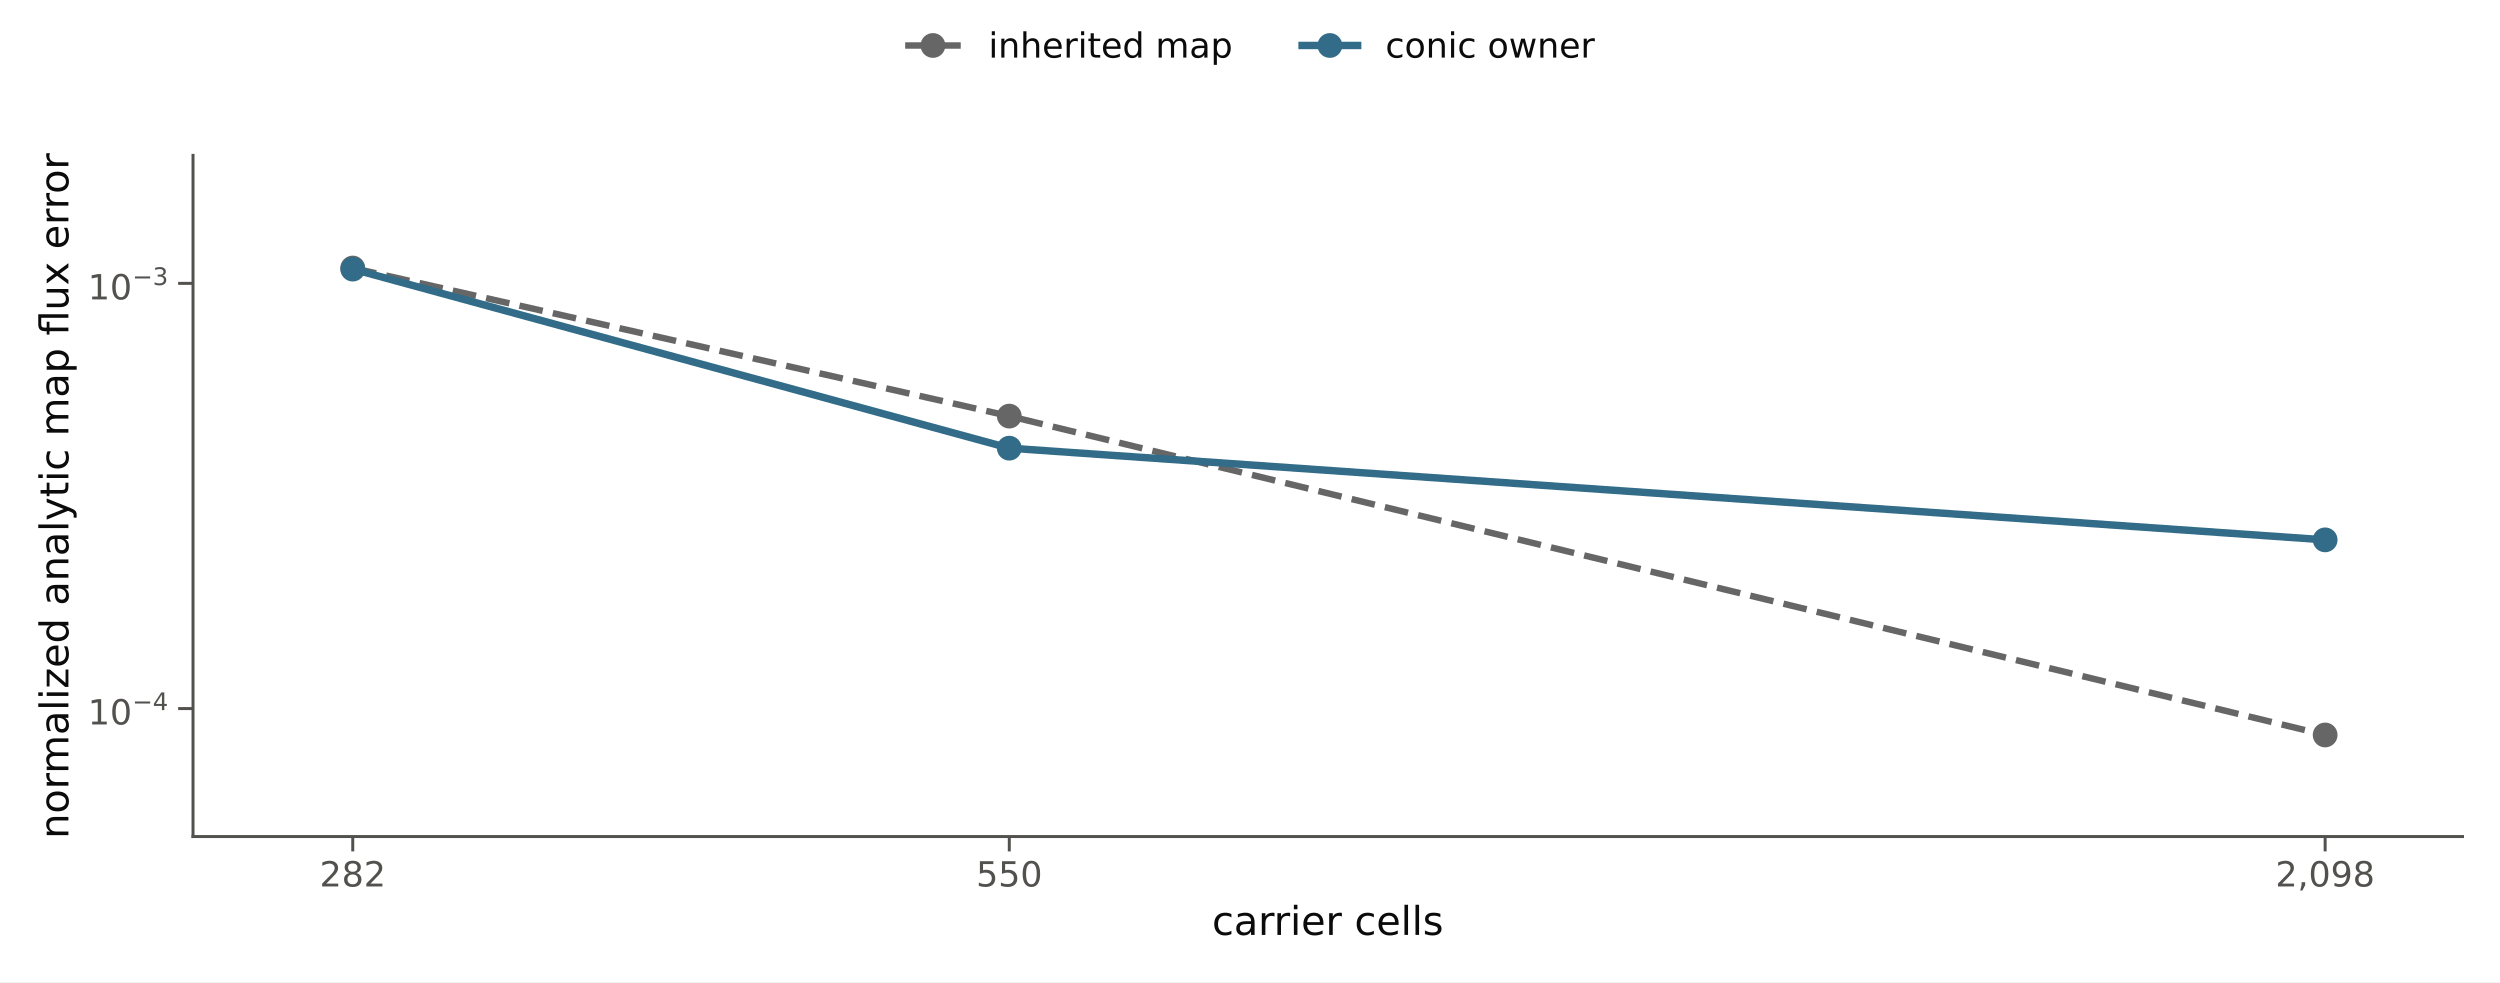
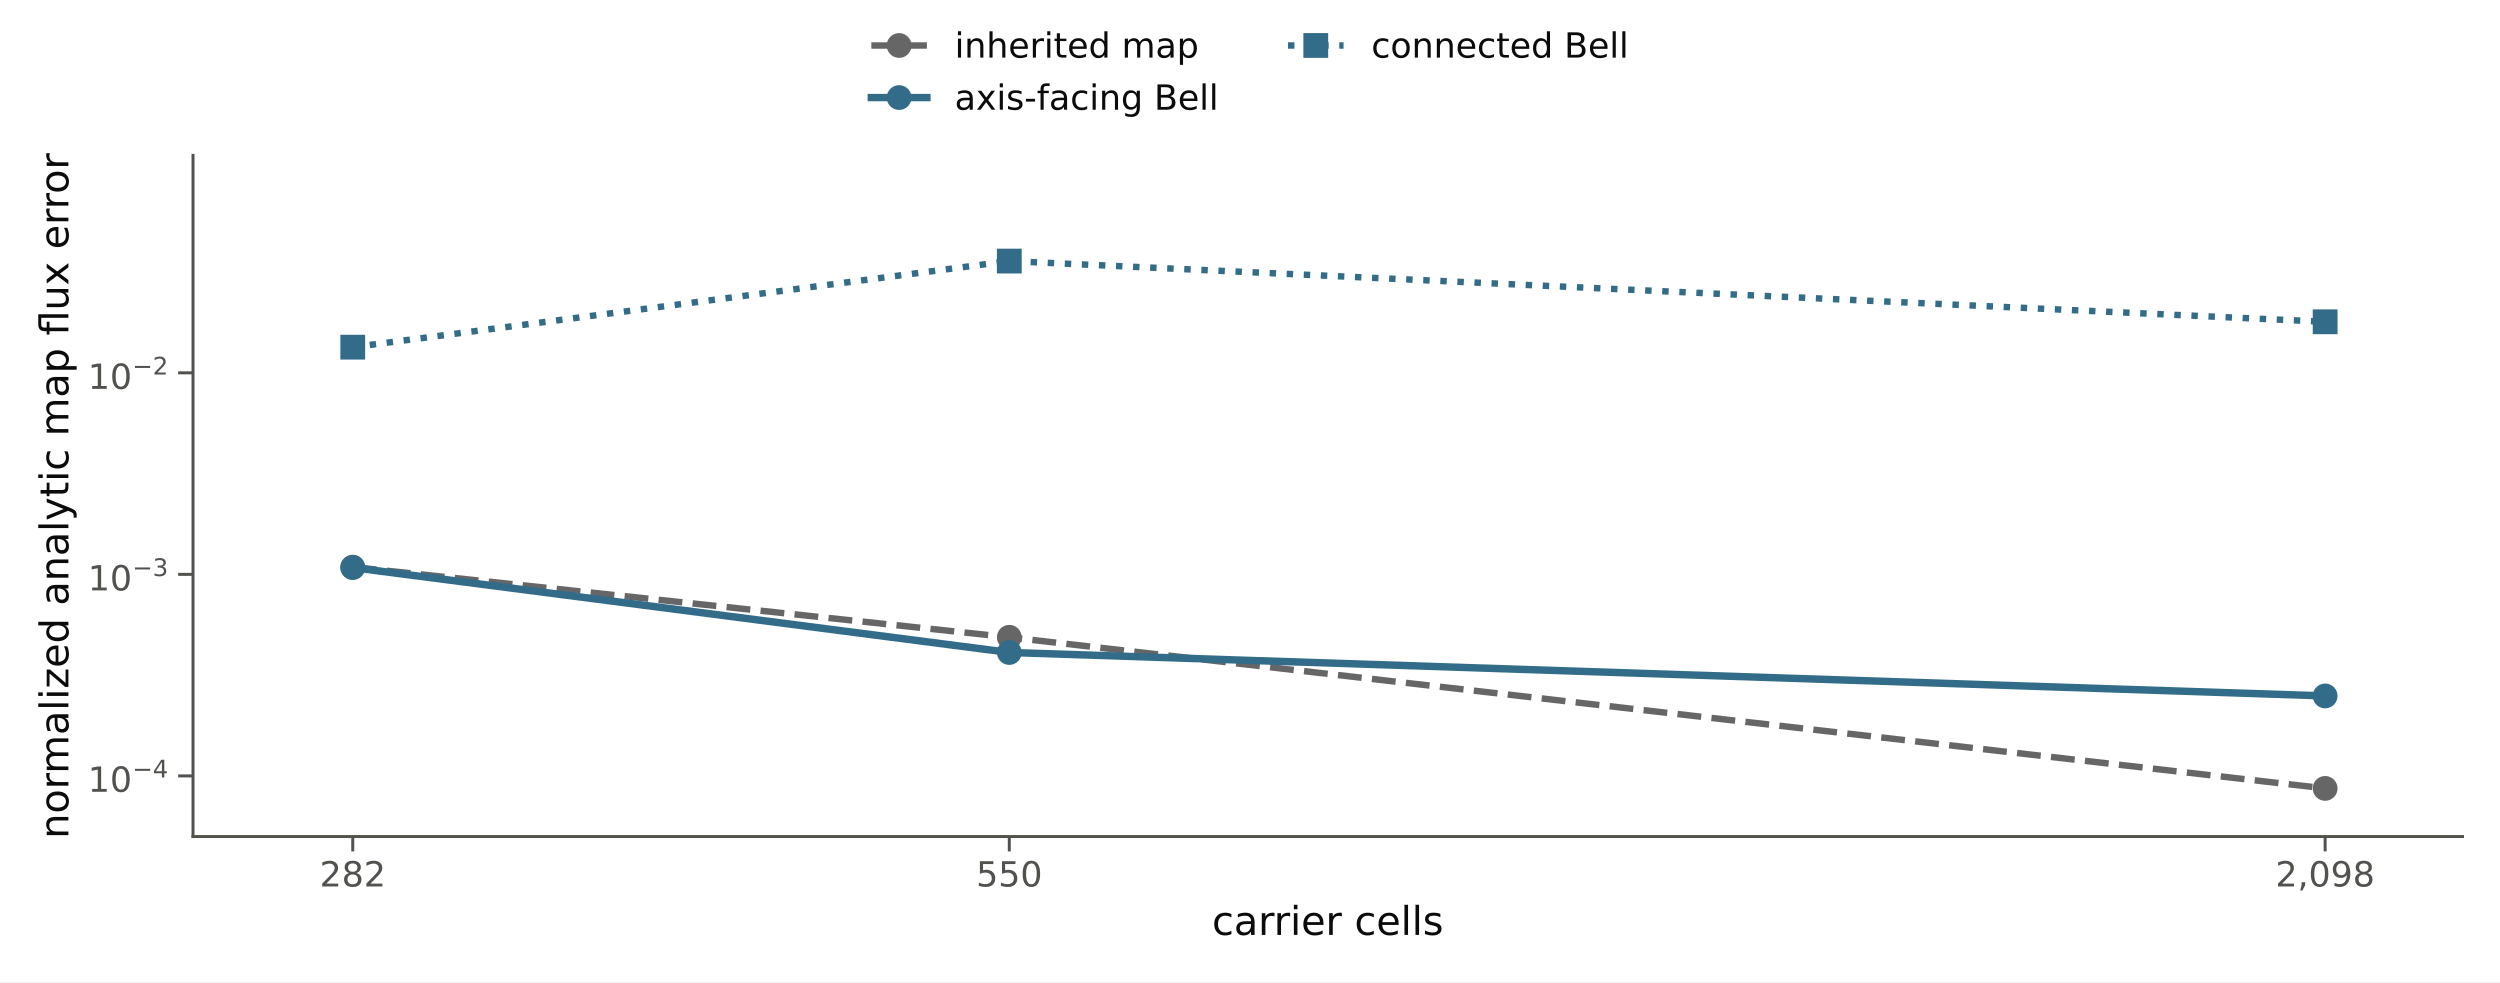
<svg xmlns="http://www.w3.org/2000/svg" xmlns:xlink="http://www.w3.org/1999/xlink" width="1008pt" height="396pt" viewBox="0 0 1008 396" version="1.1">
  <defs>
    <style type="text/css">*{stroke-linejoin: round; stroke-linecap: butt}</style>
  </defs>
  <g id="figure_1">
    <g id="patch_1">
      <path d="M 0 396  L 1008 396  L 1008 0  L 0 0  z " style="fill: #ffffff" />
    </g>
    <g id="axes_1">
      <g id="patch_2">
        <path d="M 77.824 337.296  L 992.88 337.296  L 992.88 62.64  L 77.824 62.64  z " style="fill: #ffffff" />
      </g>
      <g id="matplotlib.axis_1">
        <g id="xtick_1">
          <g id="line2d_1">
            <defs>
-               <path id="m3c951282bc" d="M 0 0  L 0 6  " style="stroke: #52514e; stroke-width: 1.2" />
+               <path id="meec33af4cb" d="M 0 0  L 0 6  " style="stroke: #52514e; stroke-width: 1.2" />
            </defs>
            <g>
-               <use xlink:href="#m3c951282bc" x="142.227" y="337.296" style="fill: #52514e; stroke: #52514e; stroke-width: 1.2" />
+               <use xlink:href="#meec33af4cb" x="142.227" y="337.296" style="fill: #52514e; stroke: #52514e; stroke-width: 1.2" />
            </g>
          </g>
          <g id="text_1">
            <g style="fill: #52514e" transform="translate(128.8656 357.433) scale(0.14 -0.14)">
              <defs>
                <path id="DejaVuSans-15" d="M 1228 531  L 3431 531  L 3431 0  L 469 0  L 469 531  Q 828 903 1448 1529  Q 2069 2156 2228 2338  Q 2531 2678 2651 2914  Q 2772 3150 2772 3378  Q 2772 3750 2511 3984  Q 2250 4219 1831 4219  Q 1534 4219 1204 4116  Q 875 4013 500 3803  L 500 4441  Q 881 4594 1212 4672  Q 1544 4750 1819 4750  Q 2544 4750 2975 4387  Q 3406 4025 3406 3419  Q 3406 3131 3298 2873  Q 3191 2616 2906 2266  Q 2828 2175 2409 1742  Q 1991 1309 1228 531  z " transform="scale(0.015625)" />
                <path id="DejaVuSans-1b" d="M 2034 2216  Q 1584 2216 1326 1975  Q 1069 1734 1069 1313  Q 1069 891 1326 650  Q 1584 409 2034 409  Q 2484 409 2743 651  Q 3003 894 3003 1313  Q 3003 1734 2745 1975  Q 2488 2216 2034 2216  z M 1403 2484  Q 997 2584 770 2862  Q 544 3141 544 3541  Q 544 4100 942 4425  Q 1341 4750 2034 4750  Q 2731 4750 3128 4425  Q 3525 4100 3525 3541  Q 3525 3141 3298 2862  Q 3072 2584 2669 2484  Q 3125 2378 3379 2068  Q 3634 1759 3634 1313  Q 3634 634 3220 271  Q 2806 -91 2034 -91  Q 1263 -91 848 271  Q 434 634 434 1313  Q 434 1759 690 2068  Q 947 2378 1403 2484  z M 1172 3481  Q 1172 3119 1398 2916  Q 1625 2713 2034 2713  Q 2441 2713 2670 2916  Q 2900 3119 2900 3481  Q 2900 3844 2670 4047  Q 2441 4250 2034 4250  Q 1625 4250 1398 4047  Q 1172 3844 1172 3481  z " transform="scale(0.015625)" />
              </defs>
              <use xlink:href="#DejaVuSans-15" />
              <use xlink:href="#DejaVuSans-1b" transform="translate(63.625 0)" />
              <use xlink:href="#DejaVuSans-15" transform="translate(127.25 0)" />
            </g>
          </g>
        </g>
        <g id="xtick_2">
          <g id="line2d_2">
            <g>
-               <use xlink:href="#m3c951282bc" x="406.946" y="337.296" style="fill: #52514e; stroke: #52514e; stroke-width: 1.2" />
+               <use xlink:href="#meec33af4cb" x="406.946" y="337.296" style="fill: #52514e; stroke: #52514e; stroke-width: 1.2" />
            </g>
          </g>
          <g id="text_2">
            <g style="fill: #52514e" transform="translate(393.5852 357.433) scale(0.14 -0.14)">
              <defs>
                <path id="DejaVuSans-18" d="M 691 4666  L 3169 4666  L 3169 4134  L 1269 4134  L 1269 2991  Q 1406 3038 1543 3061  Q 1681 3084 1819 3084  Q 2600 3084 3056 2656  Q 3513 2228 3513 1497  Q 3513 744 3044 326  Q 2575 -91 1722 -91  Q 1428 -91 1123 -41  Q 819 9 494 109  L 494 744  Q 775 591 1075 516  Q 1375 441 1709 441  Q 2250 441 2565 725  Q 2881 1009 2881 1497  Q 2881 1984 2565 2268  Q 2250 2553 1709 2553  Q 1456 2553 1204 2497  Q 953 2441 691 2322  L 691 4666  z " transform="scale(0.015625)" />
                <path id="DejaVuSans-13" d="M 2034 4250  Q 1547 4250 1301 3770  Q 1056 3291 1056 2328  Q 1056 1369 1301 889  Q 1547 409 2034 409  Q 2525 409 2770 889  Q 3016 1369 3016 2328  Q 3016 3291 2770 3770  Q 2525 4250 2034 4250  z M 2034 4750  Q 2819 4750 3233 4129  Q 3647 3509 3647 2328  Q 3647 1150 3233 529  Q 2819 -91 2034 -91  Q 1250 -91 836 529  Q 422 1150 422 2328  Q 422 3509 836 4129  Q 1250 4750 2034 4750  z " transform="scale(0.015625)" />
              </defs>
              <use xlink:href="#DejaVuSans-18" />
              <use xlink:href="#DejaVuSans-18" transform="translate(63.625 0)" />
              <use xlink:href="#DejaVuSans-13" transform="translate(127.25 0)" />
            </g>
          </g>
        </g>
        <g id="xtick_3">
          <g id="line2d_3">
            <g>
-               <use xlink:href="#m3c951282bc" x="937.495" y="337.296" style="fill: #52514e; stroke: #52514e; stroke-width: 1.2" />
+               <use xlink:href="#meec33af4cb" x="937.495" y="337.296" style="fill: #52514e; stroke: #52514e; stroke-width: 1.2" />
            </g>
          </g>
          <g id="text_3">
            <g style="fill: #52514e" transform="translate(917.4554 357.433) scale(0.14 -0.14)">
              <defs>
                <path id="DejaVuSans-f" d="M 750 794  L 1409 794  L 1409 256  L 897 -744  L 494 -744  L 750 256  L 750 794  z " transform="scale(0.015625)" />
                <path id="DejaVuSans-1c" d="M 703 97  L 703 672  Q 941 559 1184 500  Q 1428 441 1663 441  Q 2288 441 2617 861  Q 2947 1281 2994 2138  Q 2813 1869 2534 1725  Q 2256 1581 1919 1581  Q 1219 1581 811 2004  Q 403 2428 403 3163  Q 403 3881 828 4315  Q 1253 4750 1959 4750  Q 2769 4750 3195 4129  Q 3622 3509 3622 2328  Q 3622 1225 3098 567  Q 2575 -91 1691 -91  Q 1453 -91 1209 -44  Q 966 3 703 97  z M 1959 2075  Q 2384 2075 2632 2365  Q 2881 2656 2881 3163  Q 2881 3666 2632 3958  Q 2384 4250 1959 4250  Q 1534 4250 1286 3958  Q 1038 3666 1038 3163  Q 1038 2656 1286 2365  Q 1534 2075 1959 2075  z " transform="scale(0.015625)" />
              </defs>
              <use xlink:href="#DejaVuSans-15" />
              <use xlink:href="#DejaVuSans-f" transform="translate(63.625 0)" />
              <use xlink:href="#DejaVuSans-13" transform="translate(95.40625 0)" />
              <use xlink:href="#DejaVuSans-1c" transform="translate(159.0312 0)" />
              <use xlink:href="#DejaVuSans-1b" transform="translate(222.6562 0)" />
            </g>
          </g>
        </g>
        <g id="text_4">
          <g style="fill: #0b0b0b" transform="translate(488.7031 376.9538) scale(0.16 -0.16)">
            <defs>
              <path id="DejaVuSans-46" d="M 3122 3366  L 3122 2828  Q 2878 2963 2633 3030  Q 2388 3097 2138 3097  Q 1578 3097 1268 2742  Q 959 2388 959 1747  Q 959 1106 1268 751  Q 1578 397 2138 397  Q 2388 397 2633 464  Q 2878 531 3122 666  L 3122 134  Q 2881 22 2623 -34  Q 2366 -91 2075 -91  Q 1284 -91 818 406  Q 353 903 353 1747  Q 353 2603 823 3093  Q 1294 3584 2113 3584  Q 2378 3584 2631 3529  Q 2884 3475 3122 3366  z " transform="scale(0.015625)" />
              <path id="DejaVuSans-44" d="M 2194 1759  Q 1497 1759 1228 1600  Q 959 1441 959 1056  Q 959 750 1161 570  Q 1363 391 1709 391  Q 2188 391 2477 730  Q 2766 1069 2766 1631  L 2766 1759  L 2194 1759  z M 3341 1997  L 3341 0  L 2766 0  L 2766 531  Q 2569 213 2275 61  Q 1981 -91 1556 -91  Q 1019 -91 701 211  Q 384 513 384 1019  Q 384 1609 779 1909  Q 1175 2209 1959 2209  L 2766 2209  L 2766 2266  Q 2766 2663 2505 2880  Q 2244 3097 1772 3097  Q 1472 3097 1187 3025  Q 903 2953 641 2809  L 641 3341  Q 956 3463 1253 3523  Q 1550 3584 1831 3584  Q 2591 3584 2966 3190  Q 3341 2797 3341 1997  z " transform="scale(0.015625)" />
              <path id="DejaVuSans-55" d="M 2631 2963  Q 2534 3019 2420 3045  Q 2306 3072 2169 3072  Q 1681 3072 1420 2755  Q 1159 2438 1159 1844  L 1159 0  L 581 0  L 581 3500  L 1159 3500  L 1159 2956  Q 1341 3275 1631 3429  Q 1922 3584 2338 3584  Q 2397 3584 2469 3576  Q 2541 3569 2628 3553  L 2631 2963  z " transform="scale(0.015625)" />
              <path id="DejaVuSans-4c" d="M 603 3500  L 1178 3500  L 1178 0  L 603 0  L 603 3500  z M 603 4863  L 1178 4863  L 1178 4134  L 603 4134  L 603 4863  z " transform="scale(0.015625)" />
              <path id="DejaVuSans-48" d="M 3597 1894  L 3597 1613  L 953 1613  Q 991 1019 1311 708  Q 1631 397 2203 397  Q 2534 397 2845 478  Q 3156 559 3463 722  L 3463 178  Q 3153 47 2828 -22  Q 2503 -91 2169 -91  Q 1331 -91 842 396  Q 353 884 353 1716  Q 353 2575 817 3079  Q 1281 3584 2069 3584  Q 2775 3584 3186 3129  Q 3597 2675 3597 1894  z M 3022 2063  Q 3016 2534 2758 2815  Q 2500 3097 2075 3097  Q 1594 3097 1305 2825  Q 1016 2553 972 2059  L 3022 2063  z " transform="scale(0.015625)" />
              <path id="DejaVuSans-3" transform="scale(0.015625)" />
              <path id="DejaVuSans-4f" d="M 603 4863  L 1178 4863  L 1178 0  L 603 0  L 603 4863  z " transform="scale(0.015625)" />
              <path id="DejaVuSans-56" d="M 2834 3397  L 2834 2853  Q 2591 2978 2328 3040  Q 2066 3103 1784 3103  Q 1356 3103 1142 2972  Q 928 2841 928 2578  Q 928 2378 1081 2264  Q 1234 2150 1697 2047  L 1894 2003  Q 2506 1872 2764 1633  Q 3022 1394 3022 966  Q 3022 478 2636 193  Q 2250 -91 1575 -91  Q 1294 -91 989 -36  Q 684 19 347 128  L 347 722  Q 666 556 975 473  Q 1284 391 1588 391  Q 1994 391 2212 530  Q 2431 669 2431 922  Q 2431 1156 2273 1281  Q 2116 1406 1581 1522  L 1381 1569  Q 847 1681 609 1914  Q 372 2147 372 2553  Q 372 3047 722 3315  Q 1072 3584 1716 3584  Q 2034 3584 2315 3537  Q 2597 3491 2834 3397  z " transform="scale(0.015625)" />
            </defs>
            <use xlink:href="#DejaVuSans-46" />
            <use xlink:href="#DejaVuSans-44" transform="translate(54.98438 0)" />
            <use xlink:href="#DejaVuSans-55" transform="translate(116.2656 0)" />
            <use xlink:href="#DejaVuSans-55" transform="translate(155.625 0)" />
            <use xlink:href="#DejaVuSans-4c" transform="translate(196.7344 0)" />
            <use xlink:href="#DejaVuSans-48" transform="translate(224.5156 0)" />
            <use xlink:href="#DejaVuSans-55" transform="translate(286.0469 0)" />
            <use xlink:href="#DejaVuSans-3" transform="translate(327.1562 0)" />
            <use xlink:href="#DejaVuSans-46" transform="translate(358.9375 0)" />
            <use xlink:href="#DejaVuSans-48" transform="translate(413.9219 0)" />
            <use xlink:href="#DejaVuSans-4f" transform="translate(475.4531 0)" />
            <use xlink:href="#DejaVuSans-4f" transform="translate(503.2344 0)" />
            <use xlink:href="#DejaVuSans-56" transform="translate(531.0156 0)" />
          </g>
        </g>
      </g>
      <g id="matplotlib.axis_2">
        <g id="ytick_1">
          <g id="line2d_4">
            <defs>
-               <path id="m61aadfc9d7" d="M 0 0  L -6 0  " style="stroke: #52514e; stroke-width: 1.2" />
+               <path id="mda7ad9b486" d="M 0 0  L -6 0  " style="stroke: #52514e; stroke-width: 1.2" />
            </defs>
            <g>
-               <use xlink:href="#m61aadfc9d7" x="77.824" y="285.688" style="fill: #52514e; stroke: #52514e; stroke-width: 1.2" />
+               <use xlink:href="#mda7ad9b486" x="77.824" y="312.836" style="fill: #52514e; stroke: #52514e; stroke-width: 1.2" />
            </g>
          </g>
          <g id="text_5">
-             <g style="fill: #52514e" transform="translate(35.42375 292.1978) scale(0.14 -0.14)">
+             <g style="fill: #52514e" transform="translate(35.42375 319.3463) scale(0.14 -0.14)">
              <defs>
                <path id="DejaVuSans-14" d="M 794 531  L 1825 531  L 1825 4091  L 703 3866  L 703 4441  L 1819 4666  L 2450 4666  L 2450 531  L 3481 531  L 3481 0  L 794 0  L 794 531  z " transform="scale(0.015625)" />
                <path id="DejaVuSans-c9c" d="M 678 2272  L 4684 2272  L 4684 1741  L 678 1741  L 678 2272  z " transform="scale(0.015625)" />
                <path id="DejaVuSans-17" d="M 2419 4116  L 825 1625  L 2419 1625  L 2419 4116  z M 2253 4666  L 3047 4666  L 3047 1625  L 3713 1625  L 3713 1100  L 3047 1100  L 3047 0  L 2419 0  L 2419 1100  L 313 1100  L 313 1709  L 2253 4666  z " transform="scale(0.015625)" />
              </defs>
              <use xlink:href="#DejaVuSans-14" transform="translate(0 0.665625)" />
              <use xlink:href="#DejaVuSans-13" transform="translate(63.62305 0.665625)" />
              <use xlink:href="#DejaVuSans-c9c" transform="translate(128.2031 41.96563) scale(0.7)" />
              <use xlink:href="#DejaVuSans-17" transform="translate(186.8555 41.96563) scale(0.7)" />
            </g>
          </g>
        </g>
        <g id="ytick_2">
          <g id="line2d_5">
            <g>
-               <use xlink:href="#m61aadfc9d7" x="77.824" y="114.248" style="fill: #52514e; stroke: #52514e; stroke-width: 1.2" />
+               <use xlink:href="#mda7ad9b486" x="77.824" y="231.582" style="fill: #52514e; stroke: #52514e; stroke-width: 1.2" />
            </g>
          </g>
          <g id="text_6">
-             <g style="fill: #52514e" transform="translate(35.42375 120.8284) scale(0.14 -0.14)">
+             <g style="fill: #52514e" transform="translate(35.42375 238.1621) scale(0.14 -0.14)">
              <defs>
                <path id="DejaVuSans-16" d="M 2597 2516  Q 3050 2419 3304 2112  Q 3559 1806 3559 1356  Q 3559 666 3084 287  Q 2609 -91 1734 -91  Q 1441 -91 1130 -33  Q 819 25 488 141  L 488 750  Q 750 597 1062 519  Q 1375 441 1716 441  Q 2309 441 2620 675  Q 2931 909 2931 1356  Q 2931 1769 2642 2001  Q 2353 2234 1838 2234  L 1294 2234  L 1294 2753  L 1863 2753  Q 2328 2753 2575 2939  Q 2822 3125 2822 3475  Q 2822 3834 2567 4026  Q 2313 4219 1838 4219  Q 1578 4219 1281 4162  Q 984 4106 628 3988  L 628 4550  Q 988 4650 1302 4700  Q 1616 4750 1894 4750  Q 2613 4750 3031 4423  Q 3450 4097 3450 3541  Q 3450 3153 3228 2886  Q 3006 2619 2597 2516  z " transform="scale(0.015625)" />
              </defs>
              <use xlink:href="#DejaVuSans-14" transform="translate(0 0.746875)" />
              <use xlink:href="#DejaVuSans-13" transform="translate(63.62305 0.746875)" />
              <use xlink:href="#DejaVuSans-c9c" transform="translate(128.2031 42.04688) scale(0.7)" />
              <use xlink:href="#DejaVuSans-16" transform="translate(186.8555 42.04688) scale(0.7)" />
            </g>
          </g>
        </g>
-         <g id="text_7">
+         <g id="ytick_3">
+           <g id="line2d_6">
+             <g>
+               <use xlink:href="#mda7ad9b486" x="77.824" y="150.328" style="fill: #52514e; stroke: #52514e; stroke-width: 1.2" />
+             </g>
+           </g>
+           <g id="text_7">
+             <g style="fill: #52514e" transform="translate(35.42375 156.908) scale(0.14 -0.14)">
+               <use xlink:href="#DejaVuSans-14" transform="translate(0 0.746875)" />
+               <use xlink:href="#DejaVuSans-13" transform="translate(63.62305 0.746875)" />
+               <use xlink:href="#DejaVuSans-c9c" transform="translate(128.2031 42.04688) scale(0.7)" />
+               <use xlink:href="#DejaVuSans-15" transform="translate(186.8555 42.04688) scale(0.7)" />
+             </g>
+           </g>
+         </g>
+         <g id="text_8">
          <g style="fill: #0b0b0b" transform="translate(27.58 338.1669) rotate(-90) scale(0.16 -0.16)">
            <defs>
              <path id="DejaVuSans-51" d="M 3513 2113  L 3513 0  L 2938 0  L 2938 2094  Q 2938 2591 2744 2837  Q 2550 3084 2163 3084  Q 1697 3084 1428 2787  Q 1159 2491 1159 1978  L 1159 0  L 581 0  L 581 3500  L 1159 3500  L 1159 2956  Q 1366 3272 1645 3428  Q 1925 3584 2291 3584  Q 2894 3584 3203 3211  Q 3513 2838 3513 2113  z " transform="scale(0.015625)" />
              <path id="DejaVuSans-52" d="M 1959 3097  Q 1497 3097 1228 2736  Q 959 2375 959 1747  Q 959 1119 1226 758  Q 1494 397 1959 397  Q 2419 397 2687 759  Q 2956 1122 2956 1747  Q 2956 2369 2687 2733  Q 2419 3097 1959 3097  z M 1959 3584  Q 2709 3584 3137 3096  Q 3566 2609 3566 1747  Q 3566 888 3137 398  Q 2709 -91 1959 -91  Q 1206 -91 779 398  Q 353 888 353 1747  Q 353 2609 779 3096  Q 1206 3584 1959 3584  z " transform="scale(0.015625)" />
              <path id="DejaVuSans-50" d="M 3328 2828  Q 3544 3216 3844 3400  Q 4144 3584 4550 3584  Q 5097 3584 5394 3201  Q 5691 2819 5691 2113  L 5691 0  L 5113 0  L 5113 2094  Q 5113 2597 4934 2840  Q 4756 3084 4391 3084  Q 3944 3084 3684 2787  Q 3425 2491 3425 1978  L 3425 0  L 2847 0  L 2847 2094  Q 2847 2600 2669 2842  Q 2491 3084 2119 3084  Q 1678 3084 1418 2786  Q 1159 2488 1159 1978  L 1159 0  L 581 0  L 581 3500  L 1159 3500  L 1159 2956  Q 1356 3278 1631 3431  Q 1906 3584 2284 3584  Q 2666 3584 2933 3390  Q 3200 3197 3328 2828  z " transform="scale(0.015625)" />
              <path id="DejaVuSans-5d" d="M 353 3500  L 3084 3500  L 3084 2975  L 922 459  L 3084 459  L 3084 0  L 275 0  L 275 525  L 2438 3041  L 353 3041  L 353 3500  z " transform="scale(0.015625)" />
              <path id="DejaVuSans-47" d="M 2906 2969  L 2906 4863  L 3481 4863  L 3481 0  L 2906 0  L 2906 525  Q 2725 213 2448 61  Q 2172 -91 1784 -91  Q 1150 -91 751 415  Q 353 922 353 1747  Q 353 2572 751 3078  Q 1150 3584 1784 3584  Q 2172 3584 2448 3432  Q 2725 3281 2906 2969  z M 947 1747  Q 947 1113 1208 752  Q 1469 391 1925 391  Q 2381 391 2643 752  Q 2906 1113 2906 1747  Q 2906 2381 2643 2742  Q 2381 3103 1925 3103  Q 1469 3103 1208 2742  Q 947 2381 947 1747  z " transform="scale(0.015625)" />
              <path id="DejaVuSans-5c" d="M 2059 -325  Q 1816 -950 1584 -1140  Q 1353 -1331 966 -1331  L 506 -1331  L 506 -850  L 844 -850  Q 1081 -850 1212 -737  Q 1344 -625 1503 -206  L 1606 56  L 191 3500  L 800 3500  L 1894 763  L 2988 3500  L 3597 3500  L 2059 -325  z " transform="scale(0.015625)" />
              <path id="DejaVuSans-57" d="M 1172 4494  L 1172 3500  L 2356 3500  L 2356 3053  L 1172 3053  L 1172 1153  Q 1172 725 1289 603  Q 1406 481 1766 481  L 2356 481  L 2356 0  L 1766 0  Q 1100 0 847 248  Q 594 497 594 1153  L 594 3053  L 172 3053  L 172 3500  L 594 3500  L 594 4494  L 1172 4494  z " transform="scale(0.015625)" />
              <path id="DejaVuSans-53" d="M 1159 525  L 1159 -1331  L 581 -1331  L 581 3500  L 1159 3500  L 1159 2969  Q 1341 3281 1617 3432  Q 1894 3584 2278 3584  Q 2916 3584 3314 3078  Q 3713 2572 3713 1747  Q 3713 922 3314 415  Q 2916 -91 2278 -91  Q 1894 -91 1617 61  Q 1341 213 1159 525  z M 3116 1747  Q 3116 2381 2855 2742  Q 2594 3103 2138 3103  Q 1681 3103 1420 2742  Q 1159 2381 1159 1747  Q 1159 1113 1420 752  Q 1681 391 2138 391  Q 2594 391 2855 752  Q 3116 1113 3116 1747  z " transform="scale(0.015625)" />
              <path id="DejaVuSans-13b0" d="M 1831 4863  L 3431 4863  L 3431 0  L 2853 0  L 2853 4384  L 1825 4384  Q 1516 4384 1395 4259  Q 1275 4134 1275 3809  L 1275 3500  L 2222 3500  L 2222 3053  L 1275 3053  L 1275 0  L 697 0  L 697 3053  L 147 3053  L 147 3500  L 697 3500  L 697 3744  Q 697 4328 969 4595  Q 1241 4863 1831 4863  z " transform="scale(0.015625)" />
              <path id="DejaVuSans-58" d="M 544 1381  L 544 3500  L 1119 3500  L 1119 1403  Q 1119 906 1312 657  Q 1506 409 1894 409  Q 2359 409 2629 706  Q 2900 1003 2900 1516  L 2900 3500  L 3475 3500  L 3475 0  L 2900 0  L 2900 538  Q 2691 219 2414 64  Q 2138 -91 1772 -91  Q 1169 -91 856 284  Q 544 659 544 1381  z M 1991 3584  L 1991 3584  z " transform="scale(0.015625)" />
              <path id="DejaVuSans-5b" d="M 3513 3500  L 2247 1797  L 3578 0  L 2900 0  L 1881 1375  L 863 0  L 184 0  L 1544 1831  L 300 3500  L 978 3500  L 1906 2253  L 2834 3500  L 3513 3500  z " transform="scale(0.015625)" />
            </defs>
            <use xlink:href="#DejaVuSans-51" />
            <use xlink:href="#DejaVuSans-52" transform="translate(63.375 0)" />
            <use xlink:href="#DejaVuSans-55" transform="translate(124.5625 0)" />
            <use xlink:href="#DejaVuSans-50" transform="translate(163.9219 0)" />
            <use xlink:href="#DejaVuSans-44" transform="translate(261.3281 0)" />
            <use xlink:href="#DejaVuSans-4f" transform="translate(322.6094 0)" />
            <use xlink:href="#DejaVuSans-4c" transform="translate(350.3906 0)" />
            <use xlink:href="#DejaVuSans-5d" transform="translate(378.1719 0)" />
            <use xlink:href="#DejaVuSans-48" transform="translate(430.6562 0)" />
            <use xlink:href="#DejaVuSans-47" transform="translate(492.1875 0)" />
            <use xlink:href="#DejaVuSans-3" transform="translate(555.6719 0)" />
            <use xlink:href="#DejaVuSans-44" transform="translate(587.4531 0)" />
            <use xlink:href="#DejaVuSans-51" transform="translate(648.7344 0)" />
            <use xlink:href="#DejaVuSans-44" transform="translate(712.1094 0)" />
            <use xlink:href="#DejaVuSans-4f" transform="translate(773.3906 0)" />
            <use xlink:href="#DejaVuSans-5c" transform="translate(801.1719 0)" />
            <use xlink:href="#DejaVuSans-57" transform="translate(860.3594 0)" />
            <use xlink:href="#DejaVuSans-4c" transform="translate(899.5625 0)" />
            <use xlink:href="#DejaVuSans-46" transform="translate(927.3438 0)" />
            <use xlink:href="#DejaVuSans-3" transform="translate(982.3281 0)" />
            <use xlink:href="#DejaVuSans-50" transform="translate(1014.109 0)" />
            <use xlink:href="#DejaVuSans-44" transform="translate(1111.516 0)" />
            <use xlink:href="#DejaVuSans-53" transform="translate(1172.797 0)" />
            <use xlink:href="#DejaVuSans-3" transform="translate(1236.281 0)" />
            <use xlink:href="#DejaVuSans-13b0" transform="translate(1268.062 0)" />
            <use xlink:href="#DejaVuSans-58" transform="translate(1331.047 0)" />
            <use xlink:href="#DejaVuSans-5b" transform="translate(1394.422 0)" />
            <use xlink:href="#DejaVuSans-3" transform="translate(1453.609 0)" />
            <use xlink:href="#DejaVuSans-48" transform="translate(1485.391 0)" />
            <use xlink:href="#DejaVuSans-55" transform="translate(1546.922 0)" />
            <use xlink:href="#DejaVuSans-55" transform="translate(1586.281 0)" />
            <use xlink:href="#DejaVuSans-52" transform="translate(1625.188 0)" />
            <use xlink:href="#DejaVuSans-55" transform="translate(1686.375 0)" />
          </g>
        </g>
      </g>
-       <g id="line2d_6">
-         <path d="M 142.227 108.066  L 406.946 167.777  L 937.495 296.343  " clip-path="url(#pf5f0179de7)" style="fill: none; stroke-dasharray: 9.62,4.16; stroke-dashoffset: 0; stroke: #666666; stroke-width: 2.6" />
+       <g id="line2d_7">
+         <path d="M 142.227 228.652  L 406.946 256.952  L 937.495 317.886  " clip-path="url(#p4a707e642b)" style="fill: none; stroke-dasharray: 9.62,4.16; stroke-dashoffset: 0; stroke: #666666; stroke-width: 2.6" />
        <defs>
-           <path id="mac9c0ed905" d="M 0 4.5  C 1.193 4.5 2.338 4.026 3.182 3.182  C 4.026 2.338 4.5 1.193 4.5 0  C 4.5 -1.193 4.026 -2.338 3.182 -3.182  C 2.338 -4.026 1.193 -4.5 0 -4.5  C -1.193 -4.5 -2.338 -4.026 -3.182 -3.182  C -4.026 -2.338 -4.5 -1.193 -4.5 0  C -4.5 1.193 -4.026 2.338 -3.182 3.182  C -2.338 4.026 -1.193 4.5 0 4.5  z " style="stroke: #666666" />
+           <path id="md268334e8a" d="M 0 4.5  C 1.193 4.5 2.338 4.026 3.182 3.182  C 4.026 2.338 4.5 1.193 4.5 0  C 4.5 -1.193 4.026 -2.338 3.182 -3.182  C 2.338 -4.026 1.193 -4.5 0 -4.5  C -1.193 -4.5 -2.338 -4.026 -3.182 -3.182  C -4.026 -2.338 -4.5 -1.193 -4.5 0  C -4.5 1.193 -4.026 2.338 -3.182 3.182  C -2.338 4.026 -1.193 4.5 0 4.5  z " style="stroke: #666666" />
        </defs>
-         <g clip-path="url(#pf5f0179de7)">
-           <use xlink:href="#mac9c0ed905" x="142.227" y="108.066" style="fill: #666666; stroke: #666666" />
-           <use xlink:href="#mac9c0ed905" x="406.946" y="167.777" style="fill: #666666; stroke: #666666" />
-           <use xlink:href="#mac9c0ed905" x="937.495" y="296.343" style="fill: #666666; stroke: #666666" />
-         </g>
-       </g>
-       <g id="line2d_7">
-         <path d="M 142.227 108.501  L 406.946 180.703  L 937.495 217.676  " clip-path="url(#pf5f0179de7)" style="fill: none; stroke: #326c88; stroke-width: 3; stroke-linecap: square" />
+         <g clip-path="url(#p4a707e642b)">
+           <use xlink:href="#md268334e8a" x="142.227" y="228.652" style="fill: #666666; stroke: #666666" />
+           <use xlink:href="#md268334e8a" x="406.946" y="256.952" style="fill: #666666; stroke: #666666" />
+           <use xlink:href="#md268334e8a" x="937.495" y="317.886" style="fill: #666666; stroke: #666666" />
+         </g>
+       </g>
+       <g id="line2d_8">
+         <path d="M 142.227 228.858  L 406.946 263.078  L 937.495 280.602  " clip-path="url(#p4a707e642b)" style="fill: none; stroke: #326c88; stroke-width: 3; stroke-linecap: square" />
        <defs>
-           <path id="mc314d4954a" d="M 0 4.5  C 1.193 4.5 2.338 4.026 3.182 3.182  C 4.026 2.338 4.5 1.193 4.5 0  C 4.5 -1.193 4.026 -2.338 3.182 -3.182  C 2.338 -4.026 1.193 -4.5 0 -4.5  C -1.193 -4.5 -2.338 -4.026 -3.182 -3.182  C -4.026 -2.338 -4.5 -1.193 -4.5 0  C -4.5 1.193 -4.026 2.338 -3.182 3.182  C -2.338 4.026 -1.193 4.5 0 4.5  z " style="stroke: #326c88" />
+           <path id="m6cd904370a" d="M 0 4.5  C 1.193 4.5 2.338 4.026 3.182 3.182  C 4.026 2.338 4.5 1.193 4.5 0  C 4.5 -1.193 4.026 -2.338 3.182 -3.182  C 2.338 -4.026 1.193 -4.5 0 -4.5  C -1.193 -4.5 -2.338 -4.026 -3.182 -3.182  C -4.026 -2.338 -4.5 -1.193 -4.5 0  C -4.5 1.193 -4.026 2.338 -3.182 3.182  C -2.338 4.026 -1.193 4.5 0 4.5  z " style="stroke: #326c88" />
        </defs>
-         <g clip-path="url(#pf5f0179de7)">
-           <use xlink:href="#mc314d4954a" x="142.227" y="108.501" style="fill: #326c88; stroke: #326c88" />
-           <use xlink:href="#mc314d4954a" x="406.946" y="180.703" style="fill: #326c88; stroke: #326c88" />
-           <use xlink:href="#mc314d4954a" x="937.495" y="217.676" style="fill: #326c88; stroke: #326c88" />
+         <g clip-path="url(#p4a707e642b)">
+           <use xlink:href="#m6cd904370a" x="142.227" y="228.858" style="fill: #326c88; stroke: #326c88" />
+           <use xlink:href="#m6cd904370a" x="406.946" y="263.078" style="fill: #326c88; stroke: #326c88" />
+           <use xlink:href="#m6cd904370a" x="937.495" y="280.602" style="fill: #326c88; stroke: #326c88" />
+         </g>
+       </g>
+       <g id="line2d_9">
+         <path d="M 142.227 139.979  L 406.946 105.265  L 937.495 129.744  " clip-path="url(#p4a707e642b)" style="fill: none; stroke-dasharray: 2.6,4.29; stroke-dashoffset: 0; stroke: #326c88; stroke-width: 2.6" />
+         <defs>
+           <path id="m122c08e098" d="M -4.5 4.5  L 4.5 4.5  L 4.5 -4.5  L -4.5 -4.5  z " style="stroke: #326c88; stroke-linejoin: miter" />
+         </defs>
+         <g clip-path="url(#p4a707e642b)">
+           <use xlink:href="#m122c08e098" x="142.227" y="139.979" style="fill: #326c88; stroke: #326c88; stroke-linejoin: miter" />
+           <use xlink:href="#m122c08e098" x="406.946" y="105.265" style="fill: #326c88; stroke: #326c88; stroke-linejoin: miter" />
+           <use xlink:href="#m122c08e098" x="937.495" y="129.744" style="fill: #326c88; stroke: #326c88; stroke-linejoin: miter" />
        </g>
      </g>
      <g id="patch_3">
        <path d="M 77.824 337.296  L 77.824 62.64  " style="fill: none; stroke: #52514e; stroke-width: 1.2; stroke-linejoin: miter; stroke-linecap: square" />
      </g>
      <g id="patch_4">
        <path d="M 77.824 337.296  L 992.88 337.296  " style="fill: none; stroke: #52514e; stroke-width: 1.2; stroke-linejoin: miter; stroke-linecap: square" />
      </g>
    </g>
    <g id="legend_1">
-       <g id="line2d_8">
-         <path d="M 364.966 18.338  L 376.166 18.338  L 387.366 18.338  " style="fill: none; stroke-dasharray: 9.62,4.16; stroke-dashoffset: 0; stroke: #666666; stroke-width: 2.6" />
+       <g id="line2d_10">
+         <path d="M 351.319 18.338  L 362.519 18.338  L 373.719 18.338  " style="fill: none; stroke-dasharray: 9.62,4.16; stroke-dashoffset: 0; stroke: #666666; stroke-width: 2.6" />
        <g>
-           <use xlink:href="#mac9c0ed905" x="376.166" y="18.338" style="fill: #666666; stroke: #666666" />
-         </g>
-       </g>
-       <g id="text_8">
-         <g style="fill: #0b0b0b" transform="translate(398.5658 23.23781) scale(0.14 -0.14)">
+           <use xlink:href="#md268334e8a" x="362.519" y="18.338" style="fill: #666666; stroke: #666666" />
+         </g>
+       </g>
+       <g id="text_9">
+         <g style="fill: #0b0b0b" transform="translate(384.9191 23.23781) scale(0.14 -0.14)">
          <defs>
            <path id="DejaVuSans-4b" d="M 3513 2113  L 3513 0  L 2938 0  L 2938 2094  Q 2938 2591 2744 2837  Q 2550 3084 2163 3084  Q 1697 3084 1428 2787  Q 1159 2491 1159 1978  L 1159 0  L 581 0  L 581 4863  L 1159 4863  L 1159 2956  Q 1366 3272 1645 3428  Q 1925 3584 2291 3584  Q 2894 3584 3203 3211  Q 3513 2838 3513 2113  z " transform="scale(0.015625)" />
          </defs>
          <use xlink:href="#DejaVuSans-4c" />
          <use xlink:href="#DejaVuSans-51" transform="translate(27.78125 0)" />
          <use xlink:href="#DejaVuSans-4b" transform="translate(91.15625 0)" />
          <use xlink:href="#DejaVuSans-48" transform="translate(154.5312 0)" />
          <use xlink:href="#DejaVuSans-55" transform="translate(216.0625 0)" />
          <use xlink:href="#DejaVuSans-4c" transform="translate(257.1719 0)" />
          <use xlink:href="#DejaVuSans-57" transform="translate(284.9531 0)" />
          <use xlink:href="#DejaVuSans-48" transform="translate(324.1562 0)" />
          <use xlink:href="#DejaVuSans-47" transform="translate(385.6875 0)" />
          <use xlink:href="#DejaVuSans-3" transform="translate(449.1719 0)" />
          <use xlink:href="#DejaVuSans-50" transform="translate(480.9531 0)" />
          <use xlink:href="#DejaVuSans-44" transform="translate(578.3594 0)" />
          <use xlink:href="#DejaVuSans-53" transform="translate(639.6406 0)" />
        </g>
      </g>
-       <g id="line2d_9">
-         <path d="M 525.003 18.338  L 536.203 18.338  L 547.403 18.338  " style="fill: none; stroke: #326c88; stroke-width: 3; stroke-linecap: square" />
+       <g id="line2d_11">
+         <path d="M 351.319 39.339  L 362.519 39.339  L 373.719 39.339  " style="fill: none; stroke: #326c88; stroke-width: 3; stroke-linecap: square" />
        <g>
-           <use xlink:href="#mc314d4954a" x="536.203" y="18.338" style="fill: #326c88; stroke: #326c88" />
-         </g>
-       </g>
-       <g id="text_9">
-         <g style="fill: #0b0b0b" transform="translate(558.6033 23.23781) scale(0.14 -0.14)">
+           <use xlink:href="#m6cd904370a" x="362.519" y="39.339" style="fill: #326c88; stroke: #326c88" />
+         </g>
+       </g>
+       <g id="text_10">
+         <g style="fill: #0b0b0b" transform="translate(384.9191 44.23891) scale(0.14 -0.14)">
          <defs>
-             <path id="DejaVuSans-5a" d="M 269 3500  L 844 3500  L 1563 769  L 2278 3500  L 2956 3500  L 3675 769  L 4391 3500  L 4966 3500  L 4050 0  L 3372 0  L 2619 2869  L 1863 0  L 1184 0  L 269 3500  z " transform="scale(0.015625)" />
+             <path id="DejaVuSans-10" d="M 313 2009  L 1997 2009  L 1997 1497  L 313 1497  L 313 2009  z " transform="scale(0.015625)" />
+             <path id="DejaVuSans-49" d="M 2375 4863  L 2375 4384  L 1825 4384  Q 1516 4384 1395 4259  Q 1275 4134 1275 3809  L 1275 3500  L 2222 3500  L 2222 3053  L 1275 3053  L 1275 0  L 697 0  L 697 3053  L 147 3053  L 147 3500  L 697 3500  L 697 3744  Q 697 4328 969 4595  Q 1241 4863 1831 4863  L 2375 4863  z " transform="scale(0.015625)" />
+             <path id="DejaVuSans-4a" d="M 2906 1791  Q 2906 2416 2648 2759  Q 2391 3103 1925 3103  Q 1463 3103 1205 2759  Q 947 2416 947 1791  Q 947 1169 1205 825  Q 1463 481 1925 481  Q 2391 481 2648 825  Q 2906 1169 2906 1791  z M 3481 434  Q 3481 -459 3084 -895  Q 2688 -1331 1869 -1331  Q 1566 -1331 1297 -1286  Q 1028 -1241 775 -1147  L 775 -588  Q 1028 -725 1275 -790  Q 1522 -856 1778 -856  Q 2344 -856 2625 -561  Q 2906 -266 2906 331  L 2906 616  Q 2728 306 2450 153  Q 2172 0 1784 0  Q 1141 0 747 490  Q 353 981 353 1791  Q 353 2603 747 3093  Q 1141 3584 1784 3584  Q 2172 3584 2450 3431  Q 2728 3278 2906 2969  L 2906 3500  L 3481 3500  L 3481 434  z " transform="scale(0.015625)" />
+             <path id="DejaVuSans-25" d="M 1259 2228  L 1259 519  L 2272 519  Q 2781 519 3026 730  Q 3272 941 3272 1375  Q 3272 1813 3026 2020  Q 2781 2228 2272 2228  L 1259 2228  z M 1259 4147  L 1259 2741  L 2194 2741  Q 2656 2741 2882 2914  Q 3109 3088 3109 3444  Q 3109 3797 2882 3972  Q 2656 4147 2194 4147  L 1259 4147  z M 628 4666  L 2241 4666  Q 2963 4666 3353 4366  Q 3744 4066 3744 3513  Q 3744 3084 3544 2831  Q 3344 2578 2956 2516  Q 3422 2416 3680 2098  Q 3938 1781 3938 1306  Q 3938 681 3513 340  Q 3088 0 2303 0  L 628 0  L 628 4666  z " transform="scale(0.015625)" />
          </defs>
+           <use xlink:href="#DejaVuSans-44" />
+           <use xlink:href="#DejaVuSans-5b" transform="translate(61.28125 0)" />
+           <use xlink:href="#DejaVuSans-4c" transform="translate(120.4688 0)" />
+           <use xlink:href="#DejaVuSans-56" transform="translate(148.25 0)" />
+           <use xlink:href="#DejaVuSans-10" transform="translate(200.3438 0)" />
+           <use xlink:href="#DejaVuSans-49" transform="translate(236.4219 0)" />
+           <use xlink:href="#DejaVuSans-44" transform="translate(271.625 0)" />
+           <use xlink:href="#DejaVuSans-46" transform="translate(332.9062 0)" />
+           <use xlink:href="#DejaVuSans-4c" transform="translate(387.8906 0)" />
+           <use xlink:href="#DejaVuSans-51" transform="translate(415.6719 0)" />
+           <use xlink:href="#DejaVuSans-4a" transform="translate(479.0469 0)" />
+           <use xlink:href="#DejaVuSans-3" transform="translate(542.5312 0)" />
+           <use xlink:href="#DejaVuSans-25" transform="translate(574.3125 0)" />
+           <use xlink:href="#DejaVuSans-48" transform="translate(642.9219 0)" />
+           <use xlink:href="#DejaVuSans-4f" transform="translate(704.4531 0)" />
+           <use xlink:href="#DejaVuSans-4f" transform="translate(732.2344 0)" />
+         </g>
+       </g>
+       <g id="line2d_12">
+         <path d="M 519.321 18.338  L 530.521 18.338  L 541.721 18.338  " style="fill: none; stroke-dasharray: 2.6,4.29; stroke-dashoffset: 0; stroke: #326c88; stroke-width: 2.6" />
+         <g>
+           <use xlink:href="#m122c08e098" x="530.521" y="18.338" style="fill: #326c88; stroke: #326c88; stroke-linejoin: miter" />
+         </g>
+       </g>
+       <g id="text_11">
+         <g style="fill: #0b0b0b" transform="translate(552.9212 23.23781) scale(0.14 -0.14)">
          <use xlink:href="#DejaVuSans-46" />
          <use xlink:href="#DejaVuSans-52" transform="translate(54.98438 0)" />
          <use xlink:href="#DejaVuSans-51" transform="translate(116.1719 0)" />
-           <use xlink:href="#DejaVuSans-4c" transform="translate(179.5469 0)" />
-           <use xlink:href="#DejaVuSans-46" transform="translate(207.3281 0)" />
-           <use xlink:href="#DejaVuSans-3" transform="translate(262.3125 0)" />
-           <use xlink:href="#DejaVuSans-52" transform="translate(294.0938 0)" />
-           <use xlink:href="#DejaVuSans-5a" transform="translate(355.2812 0)" />
-           <use xlink:href="#DejaVuSans-51" transform="translate(437.0625 0)" />
-           <use xlink:href="#DejaVuSans-48" transform="translate(500.4375 0)" />
-           <use xlink:href="#DejaVuSans-55" transform="translate(561.9688 0)" />
+           <use xlink:href="#DejaVuSans-51" transform="translate(179.5469 0)" />
+           <use xlink:href="#DejaVuSans-48" transform="translate(242.9219 0)" />
+           <use xlink:href="#DejaVuSans-46" transform="translate(304.4531 0)" />
+           <use xlink:href="#DejaVuSans-57" transform="translate(359.4375 0)" />
+           <use xlink:href="#DejaVuSans-48" transform="translate(398.6406 0)" />
+           <use xlink:href="#DejaVuSans-47" transform="translate(460.1719 0)" />
+           <use xlink:href="#DejaVuSans-3" transform="translate(523.6562 0)" />
+           <use xlink:href="#DejaVuSans-25" transform="translate(555.4375 0)" />
+           <use xlink:href="#DejaVuSans-48" transform="translate(624.0469 0)" />
+           <use xlink:href="#DejaVuSans-4f" transform="translate(685.5781 0)" />
+           <use xlink:href="#DejaVuSans-4f" transform="translate(713.3594 0)" />
        </g>
      </g>
    </g>
  </g>
  <defs>
-     <clipPath id="pf5f0179de7">
+     <clipPath id="p4a707e642b">
      <rect x="77.824" y="62.64" width="915.056" height="274.656" />
    </clipPath>
  </defs>
</svg>
